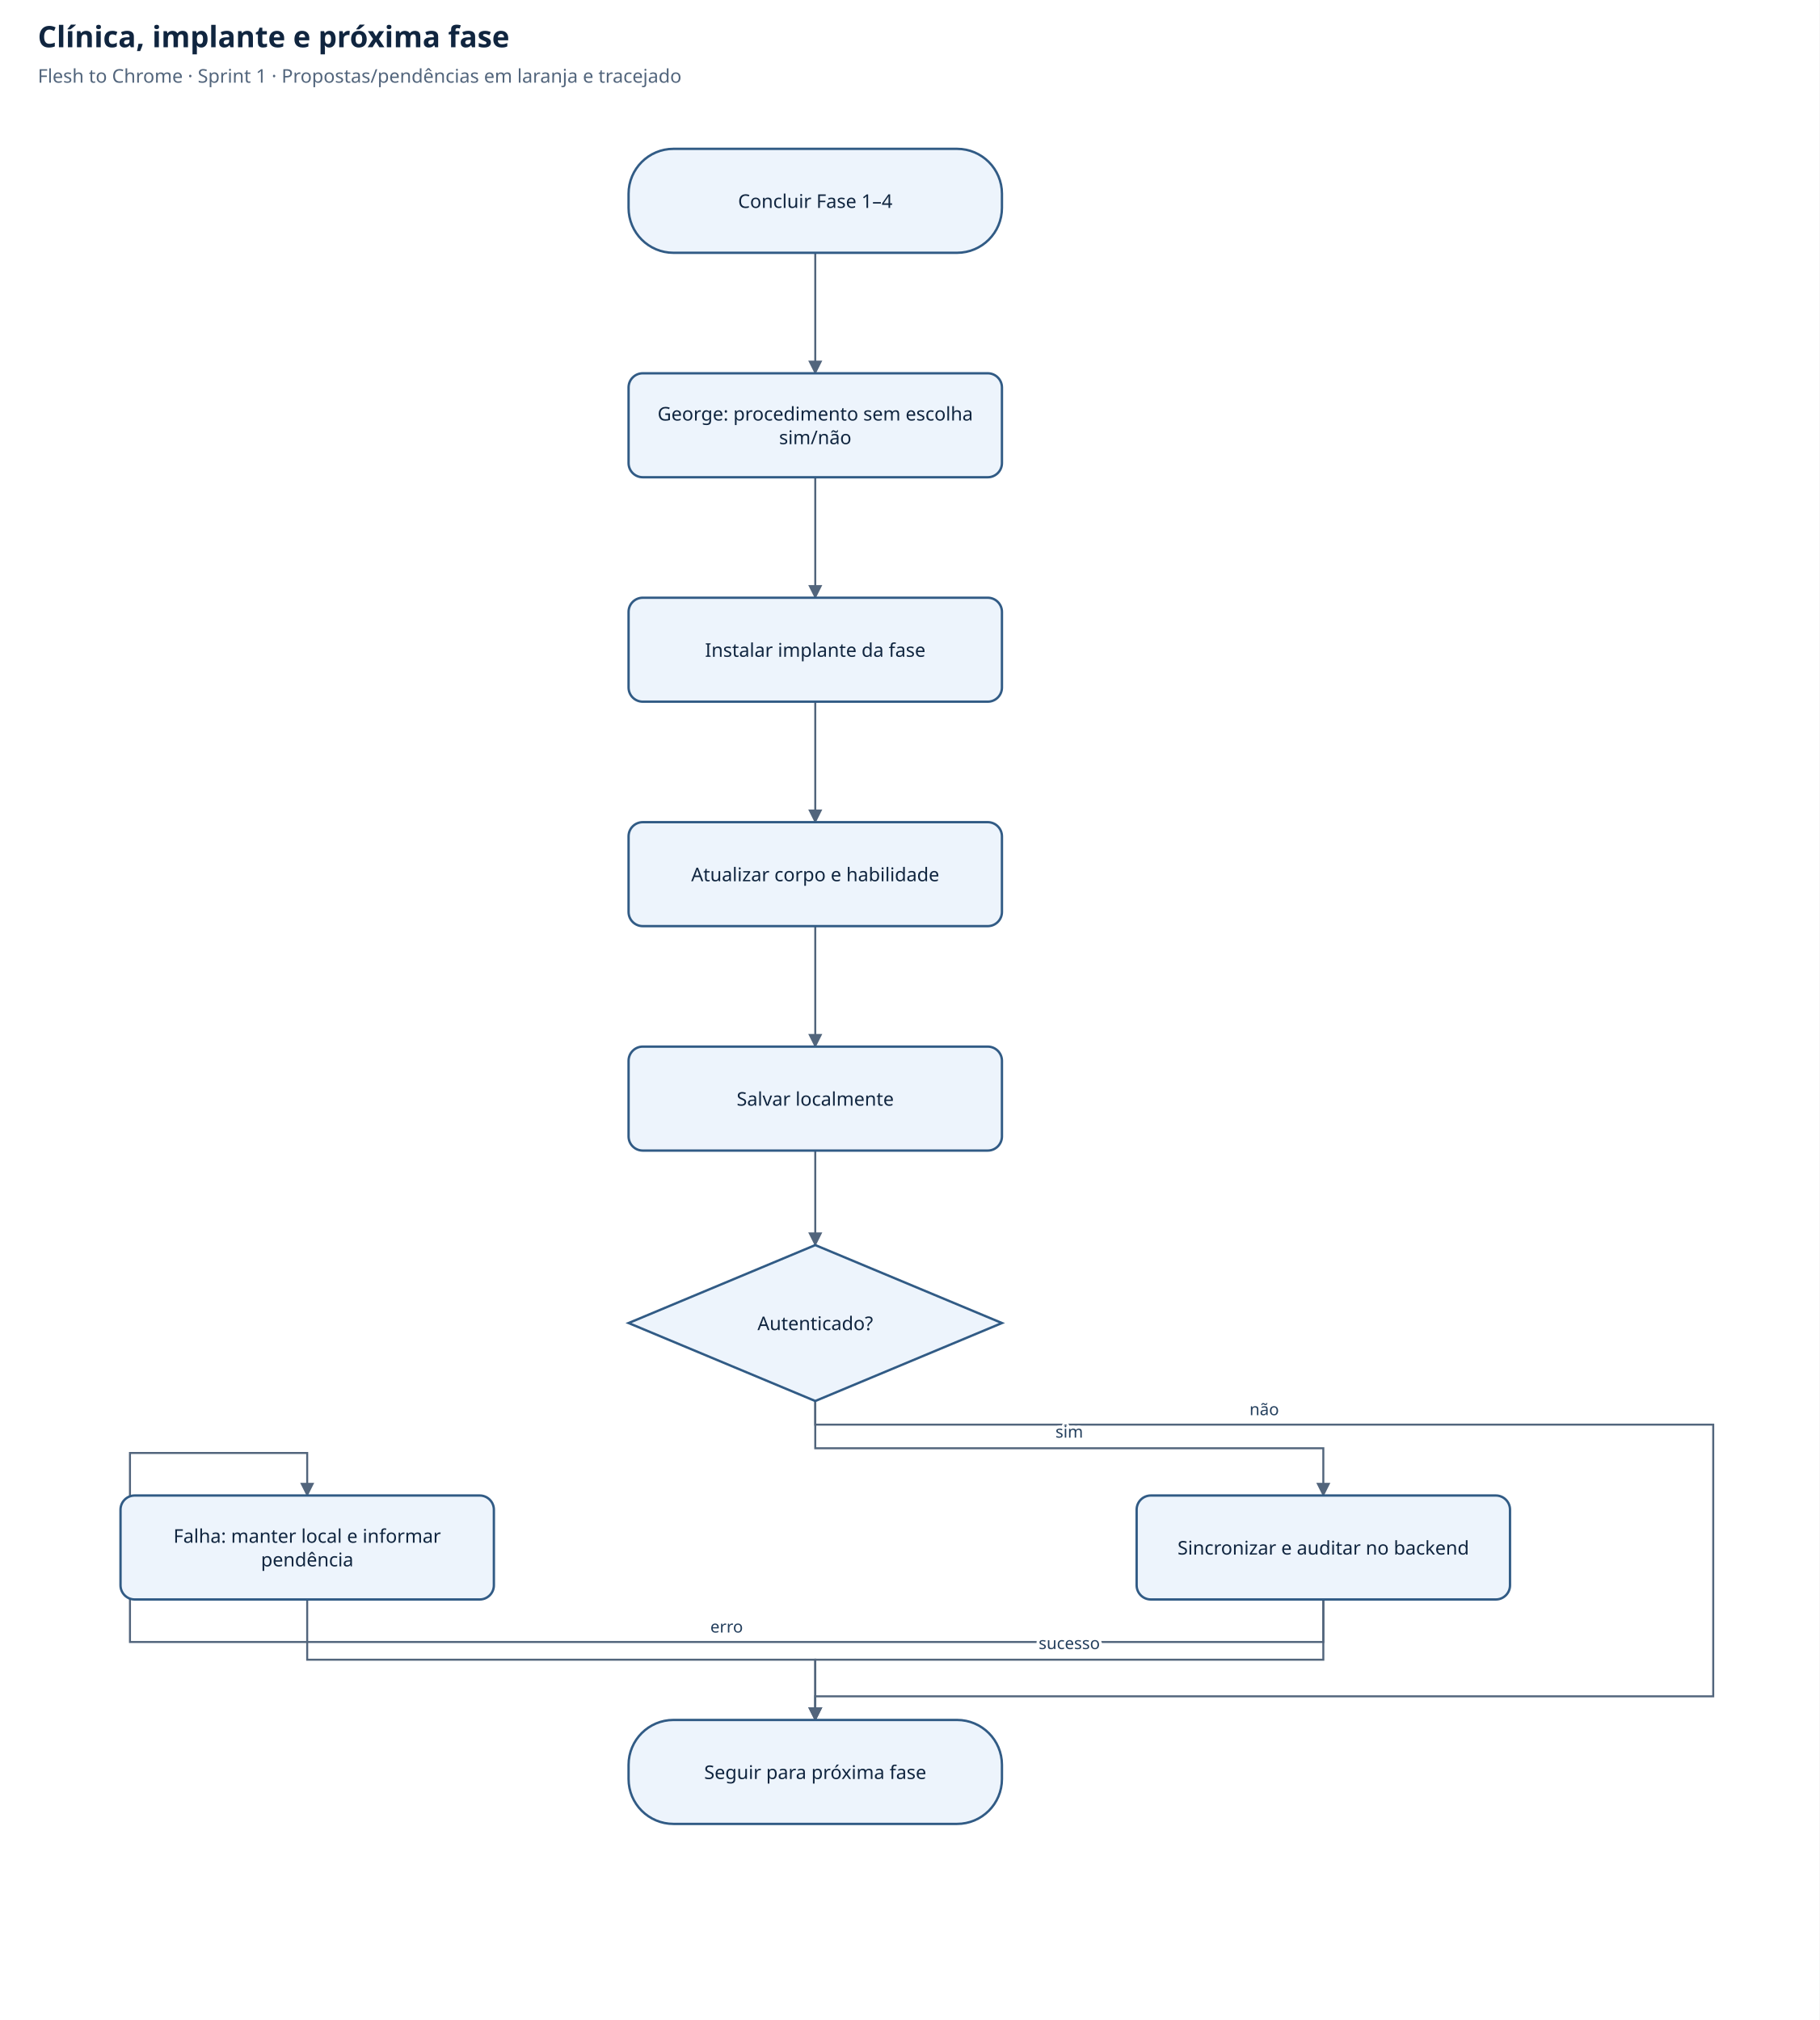
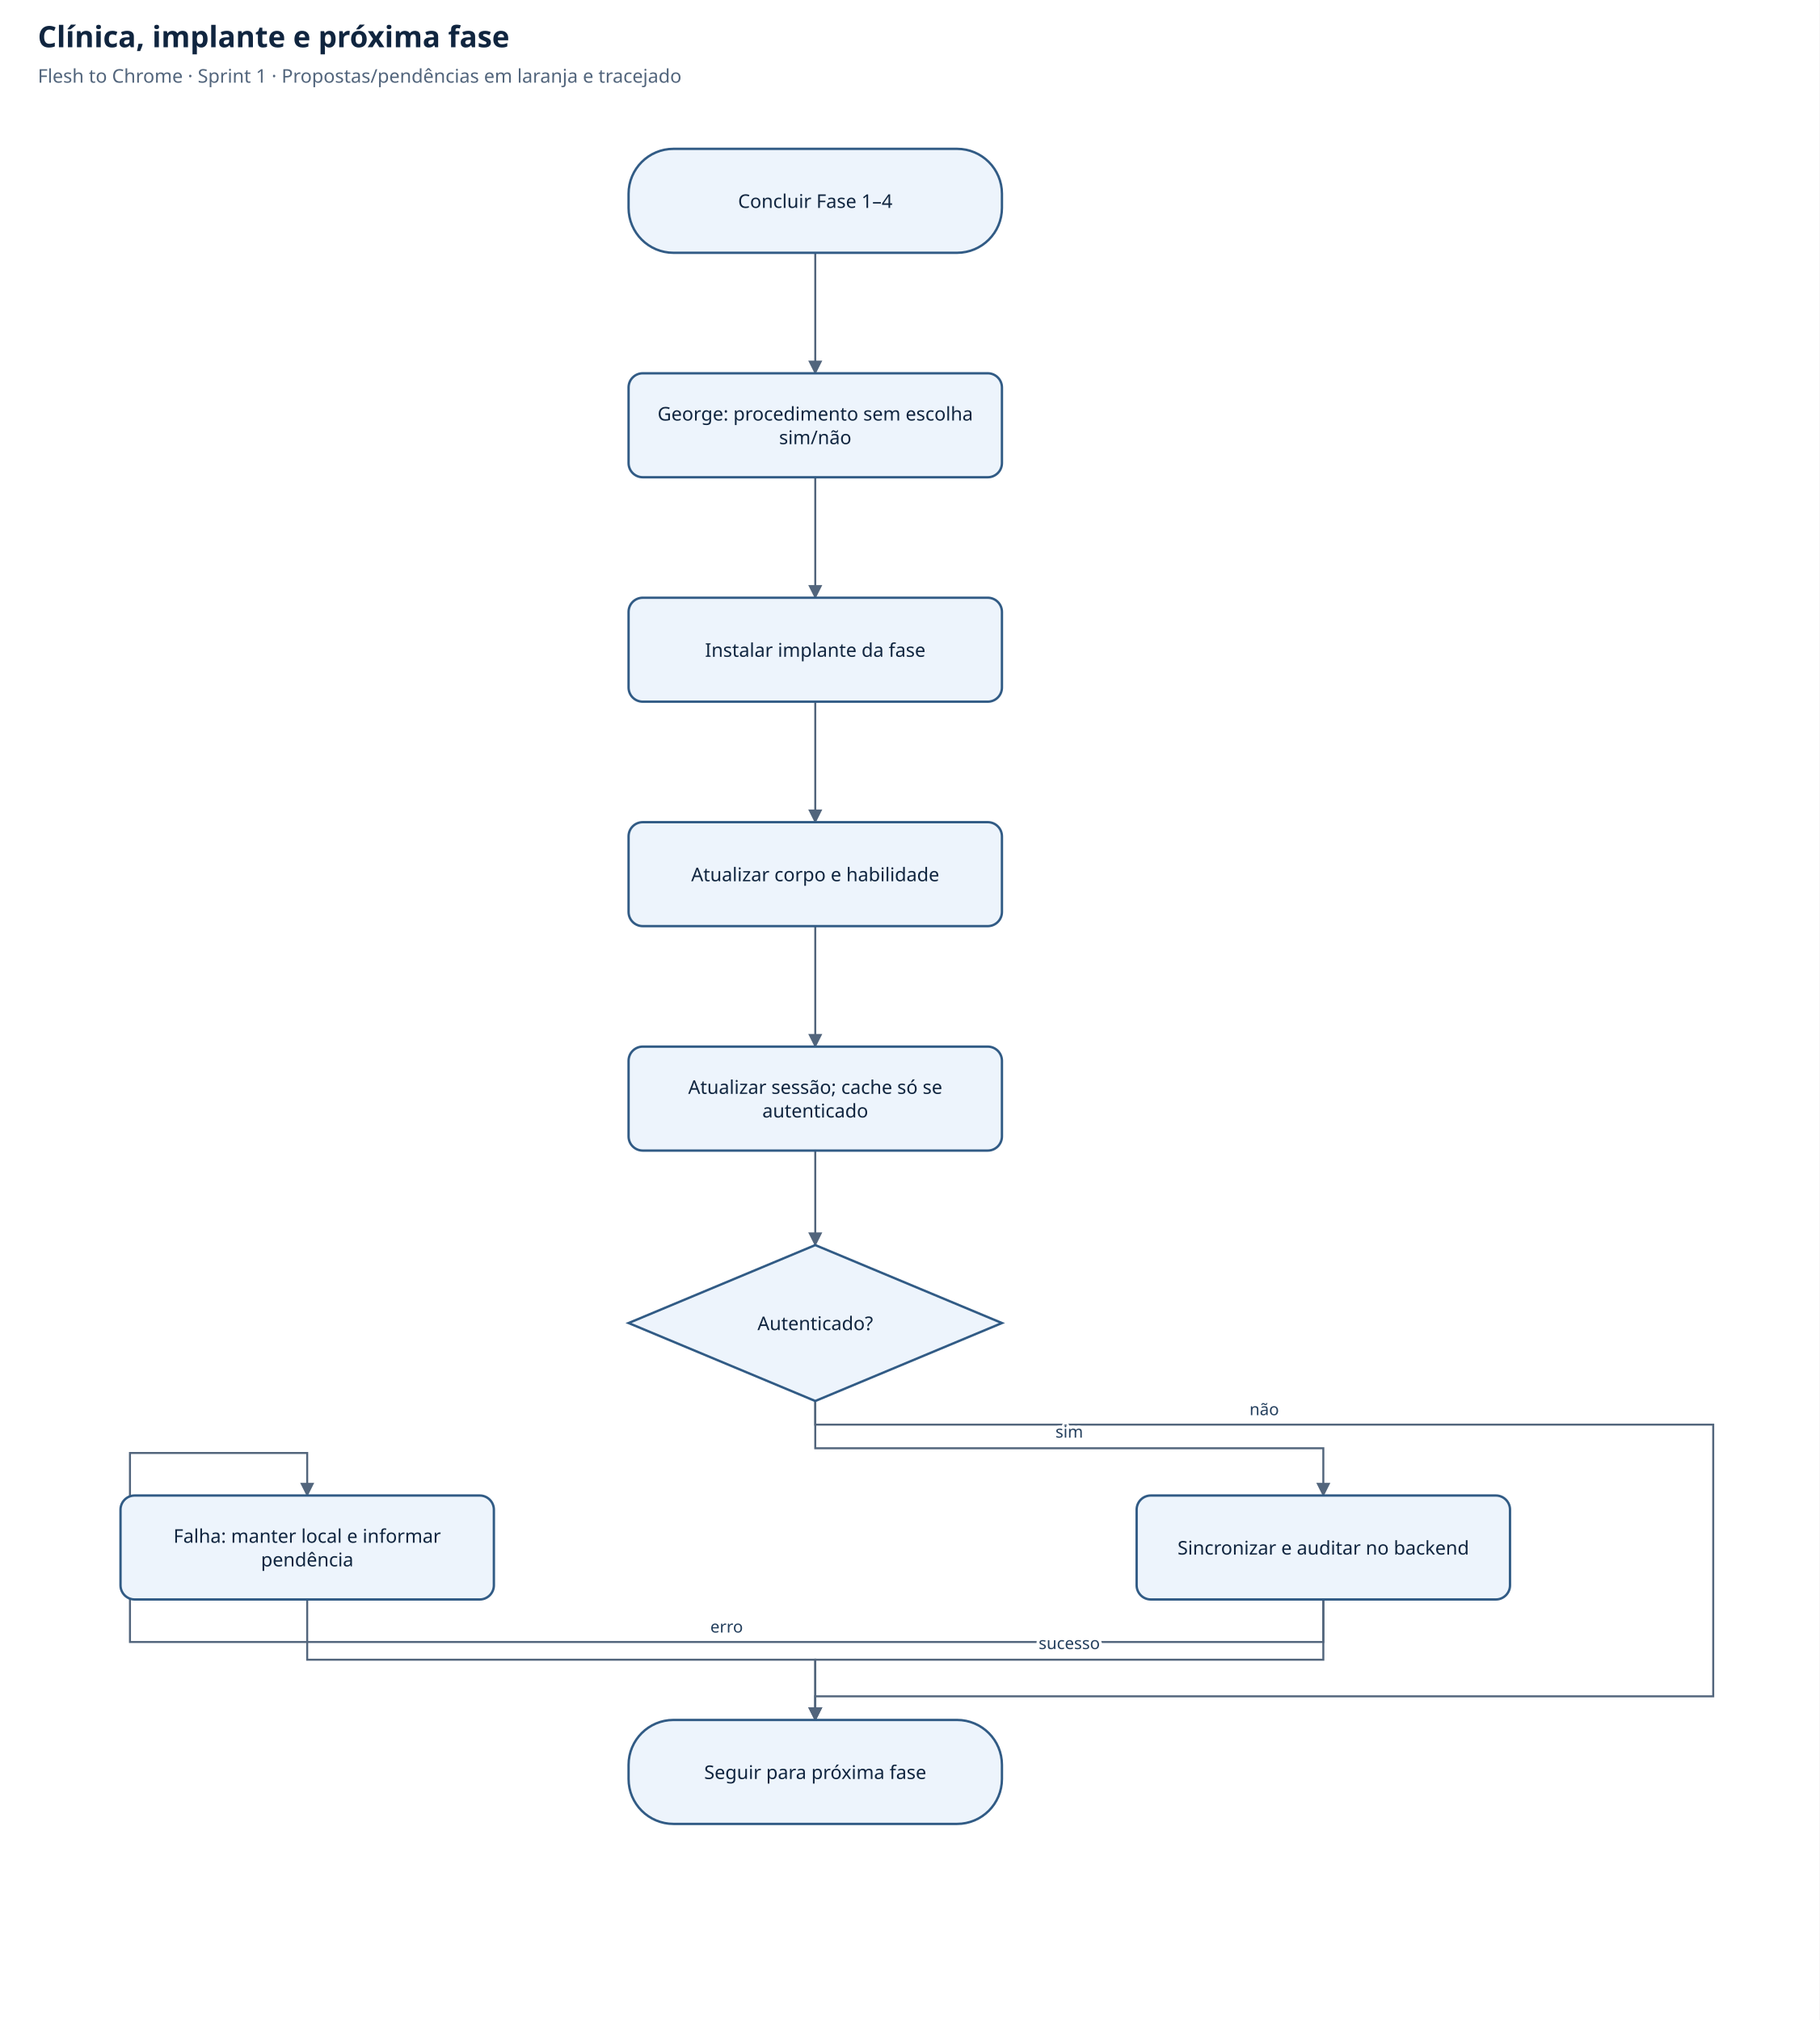
<svg xmlns="http://www.w3.org/2000/svg" width="1540" height="1710" viewBox="0 0 1540 1710" role="img" aria-labelledby="title desc">
  <defs>
    <marker id="arrow" viewBox="0 0 10 10" refX="9" refY="5" markerWidth="7" markerHeight="7" orient="auto-start-reverse">
      <path d="M 0 0 L 10 5 L 0 10 z" fill="#52657c" />
    </marker>
  </defs>
  <rect width="1540" height="1710" fill="#ffffff" />
  <text x="32" y="40" font-family="sans-serif" font-size="25" font-weight="700" fill="#10253f">Clínica, implante e próxima fase</text>
  <text x="32" y="70" font-family="sans-serif" font-size="16" fill="#52657c">Flesh to Chrome · Sprint 1 · Propostas/pendências em laranja e tracejado</text>
  <polyline points="690,214 690,316" fill="none" stroke="#52657c" stroke-width="1.7" marker-end="url(#arrow)" />
  <polyline points="690,404 690,506" fill="none" stroke="#52657c" stroke-width="1.7" marker-end="url(#arrow)" />
  <polyline points="690,594 690,696" fill="none" stroke="#52657c" stroke-width="1.7" marker-end="url(#arrow)" />
  <polyline points="690,784 690,886" fill="none" stroke="#52657c" stroke-width="1.7" marker-end="url(#arrow)" />
  <polyline points="690,974 690,1054" fill="none" stroke="#52657c" stroke-width="1.7" marker-end="url(#arrow)" />
  <polyline points="690,1186 690,1226 1120,1226 1120,1266" fill="none" stroke="#52657c" stroke-width="1.7" marker-end="url(#arrow)" />
  <polyline points="690,1186 690,1206 1450,1206 1450,1436 690,1436 690,1456" fill="none" stroke="#52657c" stroke-width="1.7" marker-end="url(#arrow)" />
  <polyline points="1120,1354 1120,1405 690,1405 690,1456" fill="none" stroke="#52657c" stroke-width="1.7" marker-end="url(#arrow)" />
  <polyline points="1120,1354 1120,1390 110,1390 110,1230 260,1230 260,1266" fill="none" stroke="#52657c" stroke-width="1.7" marker-end="url(#arrow)" />
  <polyline points="260,1354 260,1405 690,1405 690,1456" fill="none" stroke="#52657c" stroke-width="1.7" marker-end="url(#arrow)" />
  <text x="905" y="1217" text-anchor="middle" font-family="sans-serif" font-size="14" fill="#243f5d" stroke="white" stroke-width="5" paint-order="stroke">sim</text>
  <text x="1070" y="1198" text-anchor="middle" font-family="sans-serif" font-size="14" fill="#243f5d" stroke="white" stroke-width="5" paint-order="stroke">não</text>
  <text x="905" y="1396" text-anchor="middle" font-family="sans-serif" font-size="14" fill="#243f5d" stroke="white" stroke-width="5" paint-order="stroke">sucesso</text>
  <text x="615" y="1382" text-anchor="middle" font-family="sans-serif" font-size="14" fill="#243f5d" stroke="white" stroke-width="5" paint-order="stroke">erro</text>
  <rect x="532" y="126" width="316" height="88" rx="38" fill="#edf4fc" stroke="#315b85" stroke-width="2" />
  <text x="690" y="176" text-anchor="middle" font-family="sans-serif" font-size="16" fill="#10253f">Concluir Fase 1–4</text>
  <rect x="532" y="316" width="316" height="88" rx="12" fill="#edf4fc" stroke="#315b85" stroke-width="2" />
  <text x="690" y="356" text-anchor="middle" font-family="sans-serif" font-size="16" fill="#10253f">George: procedimento sem escolha</text>
  <text x="690" y="376" text-anchor="middle" font-family="sans-serif" font-size="16" fill="#10253f">sim/não</text>
  <rect x="532" y="506" width="316" height="88" rx="12" fill="#edf4fc" stroke="#315b85" stroke-width="2" />
  <text x="690" y="556" text-anchor="middle" font-family="sans-serif" font-size="16" fill="#10253f">Instalar implante da fase</text>
  <rect x="532" y="696" width="316" height="88" rx="12" fill="#edf4fc" stroke="#315b85" stroke-width="2" />
  <text x="690" y="746" text-anchor="middle" font-family="sans-serif" font-size="16" fill="#10253f">Atualizar corpo e habilidade</text>
  <rect x="532" y="886" width="316" height="88" rx="12" fill="#edf4fc" stroke="#315b85" stroke-width="2" />
-   <text x="690" y="936" text-anchor="middle" font-family="sans-serif" font-size="16" fill="#10253f">Salvar localmente</text>
+   <text x="690" y="926" text-anchor="middle" font-family="sans-serif" font-size="16" fill="#10253f">Atualizar sessão; cache só se</text>
+   <text x="690" y="946" text-anchor="middle" font-family="sans-serif" font-size="16" fill="#10253f">autenticado</text>
  <polygon points="690,1054 848,1120 690,1186 532,1120" fill="#edf4fc" stroke="#315b85" stroke-width="2" />
  <text x="690" y="1126" text-anchor="middle" font-family="sans-serif" font-size="16" fill="#10253f">Autenticado?</text>
  <rect x="962" y="1266" width="316" height="88" rx="12" fill="#edf4fc" stroke="#315b85" stroke-width="2" />
  <text x="1120" y="1316" text-anchor="middle" font-family="sans-serif" font-size="16" fill="#10253f">Sincronizar e auditar no backend</text>
  <rect x="532" y="1456" width="316" height="88" rx="38" fill="#edf4fc" stroke="#315b85" stroke-width="2" />
  <text x="690" y="1506" text-anchor="middle" font-family="sans-serif" font-size="16" fill="#10253f">Seguir para próxima fase</text>
  <rect x="102" y="1266" width="316" height="88" rx="12" fill="#edf4fc" stroke="#315b85" stroke-width="2" />
  <text x="260" y="1306" text-anchor="middle" font-family="sans-serif" font-size="16" fill="#10253f">Falha: manter local e informar</text>
  <text x="260" y="1326" text-anchor="middle" font-family="sans-serif" font-size="16" fill="#10253f">pendência</text>
</svg>
